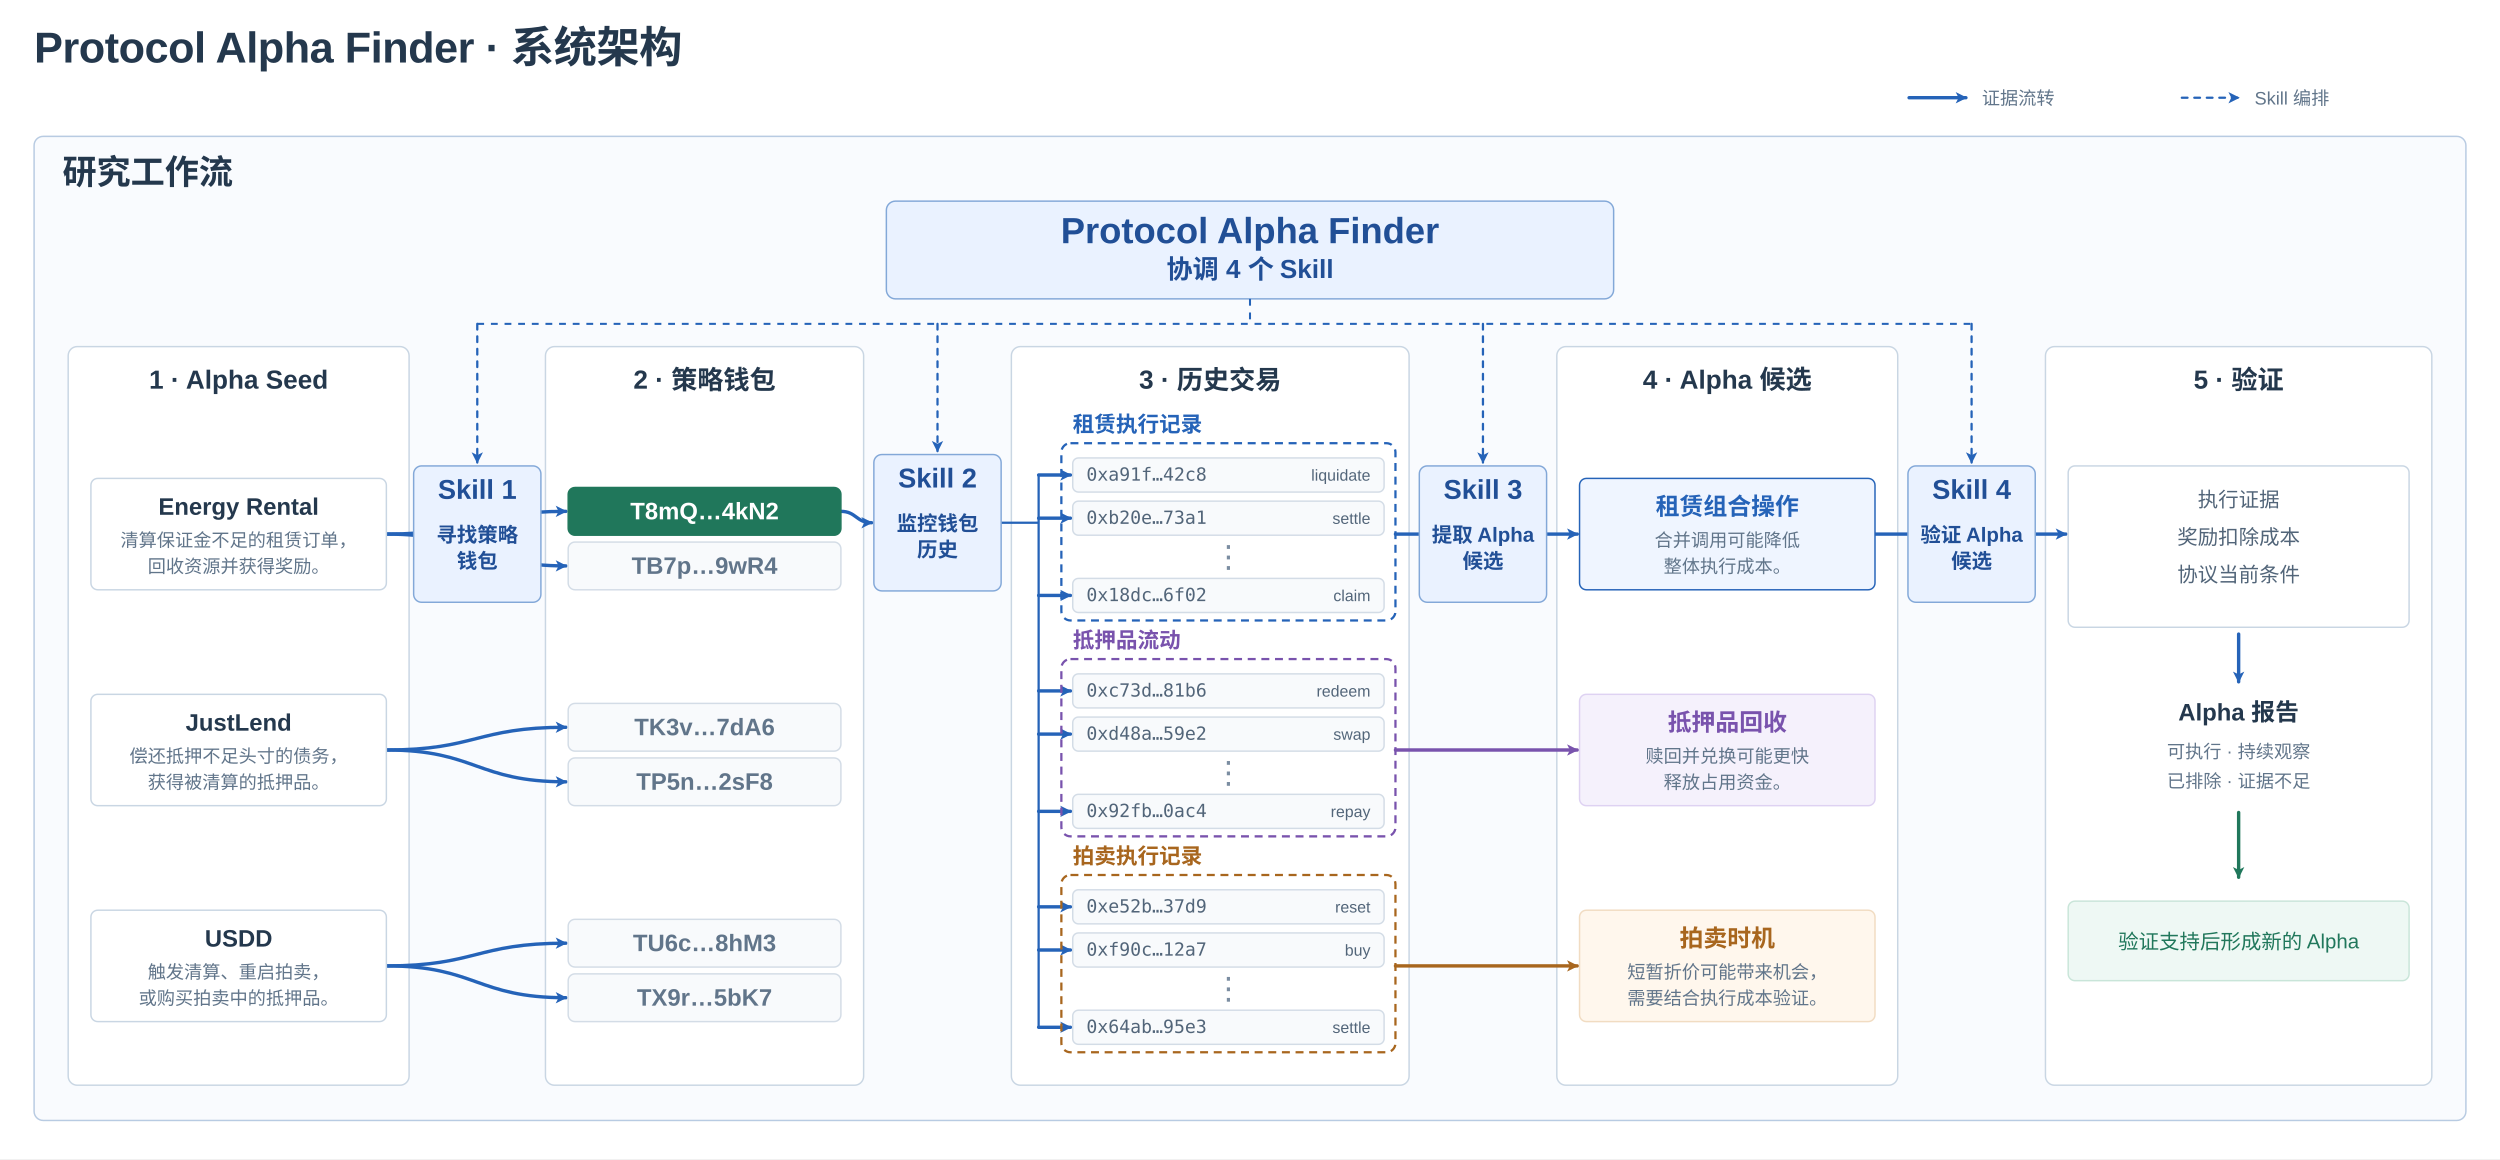
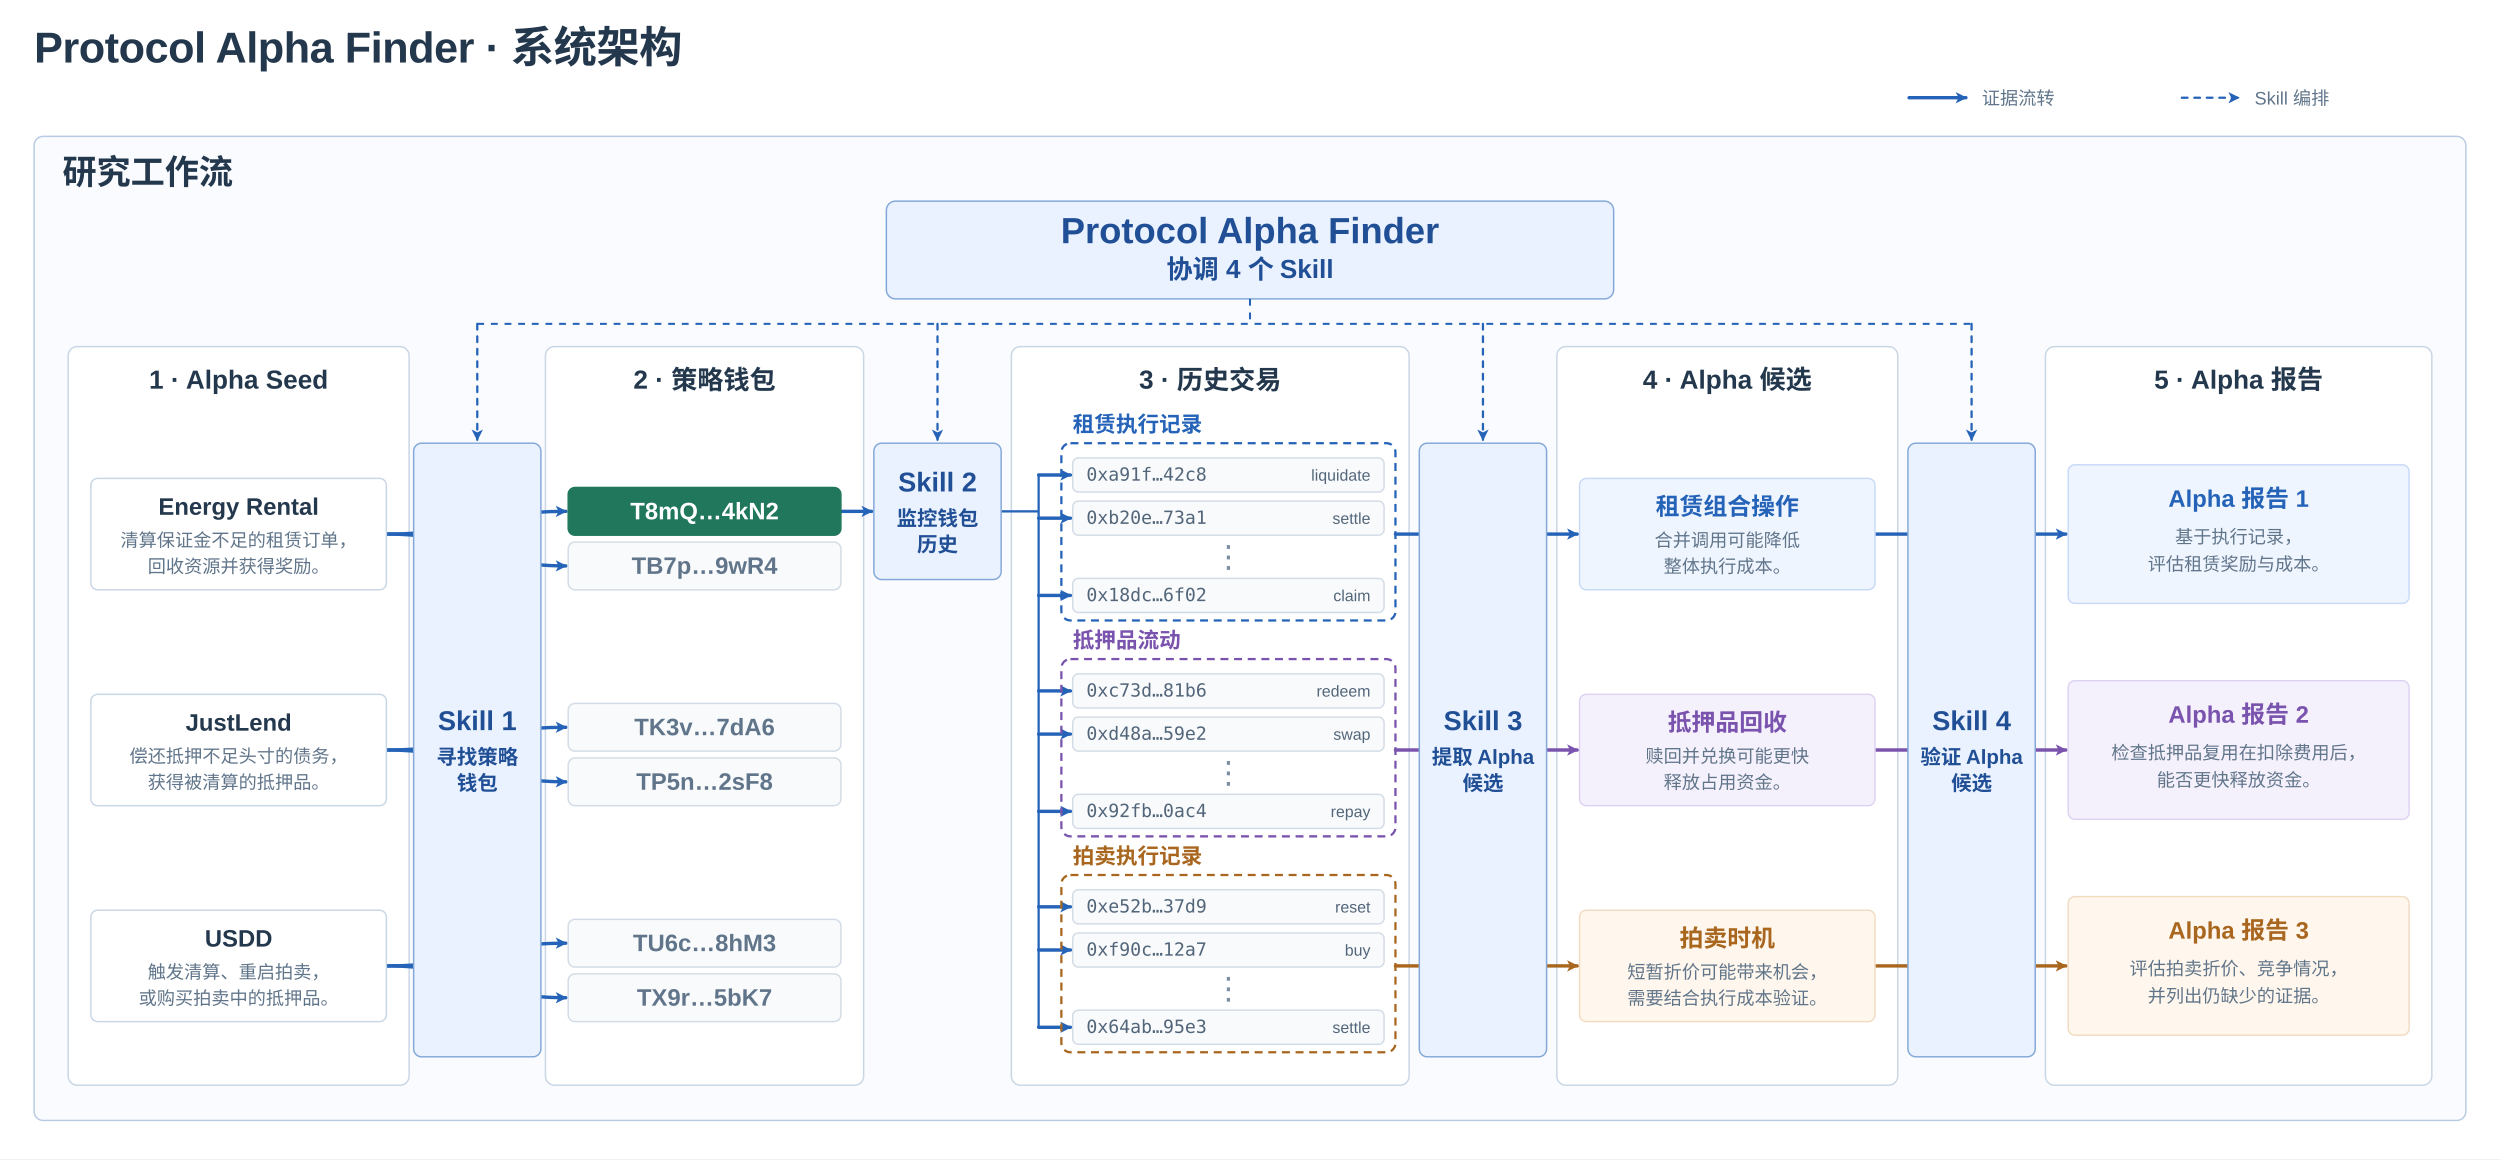
<svg xmlns="http://www.w3.org/2000/svg" width="2200" height="1020" viewBox="0 0 2200 1020" role="img" aria-labelledby="title desc" xml:lang="zh-CN">
  <defs>
    <marker id="a0" viewBox="0 0 10 10" refX="9" refY="5" markerWidth="10" markerHeight="10" markerUnits="userSpaceOnUse" orient="auto">
      <path d="M 0 0 L 10 5 L 0 10 L 2.5 5 Z" fill="#2563b8" />
    </marker>
    <marker id="a1" viewBox="0 0 10 10" refX="9" refY="5" markerWidth="10" markerHeight="10" markerUnits="userSpaceOnUse" orient="auto">
      <path d="M 0 0 L 10 5 L 0 10 L 2.5 5 Z" fill="#7953ad" />
    </marker>
    <marker id="a2" viewBox="0 0 10 10" refX="9" refY="5" markerWidth="10" markerHeight="10" markerUnits="userSpaceOnUse" orient="auto">
      <path d="M 0 0 L 10 5 L 0 10 L 2.5 5 Z" fill="#a8661e" />
    </marker>
    <marker id="a3" viewBox="0 0 10 10" refX="9" refY="5" markerWidth="10" markerHeight="10" markerUnits="userSpaceOnUse" orient="auto">
      <path d="M 0 0 L 10 5 L 0 10 L 2.5 5 Z" fill="#20775b" />
    </marker>
  </defs>
  <style>
text { font-family: Arial, 'PingFang SC', 'Microsoft YaHei', sans-serif; fill:#24384d; }
.title { font-size:38px; font-weight:700; letter-spacing:-.4px; }
.heading { font-size:23px; font-weight:650; }
.node { font-size:21px; font-weight:600; }
.body { font-size:18px; fill:#526579; }
.small { font-size:16px; fill:#61758a; }
.code { font-family:'SFMono-Regular',Consolas,monospace; font-size:16px; }
.label { font-size:14px; font-weight:650; letter-spacing:1px; fill:#61758a; }
</style>
  <rect x="0" y="0" width="2200" height="1020" rx="0" fill="#ffffff" stroke="none" stroke-width="1.3" />
  <style>
.workflow-title { font-size:30px; font-weight:700; }
.skill-title { font-size:24px; font-weight:700; }
.skill-phrase { font-size:18px; font-weight:700; }
.coordinator-title { font-size:32px; font-weight:700; }
.coordinator-description { font-size:23px; font-weight:700; }
.transaction-id { font-family:'SFMono-Regular',Consolas,monospace; font-size:16px; fill:#526579; }
.transaction-action { font-size:14px; fill:#526579; }
.transaction-ellipsis { font-size:27px; fill:#7b8da1; }
.group-label { font-size:19px; font-weight:700; }
</style>
  <text x="30" y="55" class="title" text-anchor="start">Protocol Alpha Finder · 系统架构</text>
  <path data-kind="legend-evidence" d="M 1680 86 C 1705.0 86 1705.0 86 1730 86" stroke="#2563b8" stroke-width="3" fill="none" stroke-linecap="round" marker-end="url(#a0)" />
  <text x="1744" y="92" class="small" text-anchor="start">证据流转</text>
  <path data-kind="legend-control" d="M 1920 86 C 1945.0 86 1945.0 86 1970 86" stroke="#2563b8" stroke-width="2" fill="none" stroke-linecap="round" marker-end="url(#a0)" stroke-dasharray="5 6" />
  <text x="1984" y="92" class="small" text-anchor="start">Skill 编排</text>
  <rect x="30" y="120" width="2140" height="866" rx="8" fill="#f9fbfe" stroke="#b8cbe2" stroke-width="1.3" />
  <text x="55" y="162" class="workflow-title" text-anchor="start">研究工作流</text>
  <rect x="780" y="177" width="640" height="86" rx="8" fill="#eaf2ff" stroke="#83a8d8" stroke-width="1.3" />
  <text x="1100" y="214" class="coordinator-title" text-anchor="middle" style="fill:#214f96">Protocol Alpha Finder</text>
  <text x="1100" y="245" class="coordinator-description" text-anchor="middle" style="fill:#214f96">协调 4 个 Skill</text>
  <path data-kind="coordination-bus" d="M 1100 263 V 285 M 420 285 H 1735" stroke="#2563b8" stroke-width="1.8" stroke-dasharray="6 6" fill="none" />
-   <path data-kind="skill-coordination" d="M 420 285 C 420 346.0 420 346.0 420 407" stroke="#2563b8" stroke-width="2" fill="none" stroke-linecap="round" marker-end="url(#a0)" stroke-dasharray="5 6" />
-   <path data-kind="skill-coordination" d="M 825 285 C 825 341.0 825 341.0 825 397" stroke="#2563b8" stroke-width="2" fill="none" stroke-linecap="round" marker-end="url(#a0)" stroke-dasharray="5 6" />
-   <path data-kind="skill-coordination" d="M 1305 285 C 1305 346.0 1305 346.0 1305 407" stroke="#2563b8" stroke-width="2" fill="none" stroke-linecap="round" marker-end="url(#a0)" stroke-dasharray="5 6" />
-   <path data-kind="skill-coordination" d="M 1735 285 C 1735 346.0 1735 346.0 1735 407" stroke="#2563b8" stroke-width="2" fill="none" stroke-linecap="round" marker-end="url(#a0)" stroke-dasharray="5 6" />
+   <path data-kind="skill-coordination" d="M 420 285 C 420 336.0 420 336.0 420 387.0" stroke="#2563b8" stroke-width="2" fill="none" stroke-linecap="round" marker-end="url(#a0)" stroke-dasharray="5 6" />
+   <path data-kind="skill-coordination" d="M 825 285 C 825 336.0 825 336.0 825 387.0" stroke="#2563b8" stroke-width="2" fill="none" stroke-linecap="round" marker-end="url(#a0)" stroke-dasharray="5 6" />
+   <path data-kind="skill-coordination" d="M 1305 285 C 1305 336.0 1305 336.0 1305 387.0" stroke="#2563b8" stroke-width="2" fill="none" stroke-linecap="round" marker-end="url(#a0)" stroke-dasharray="5 6" />
+   <path data-kind="skill-coordination" d="M 1735 285 C 1735 336.0 1735 336.0 1735 387.0" stroke="#2563b8" stroke-width="2" fill="none" stroke-linecap="round" marker-end="url(#a0)" stroke-dasharray="5 6" />
  <rect x="60" y="305" width="300" height="650" rx="8" fill="#ffffff" stroke="#c9d6e3" stroke-width="1.3" />
  <text x="210.0" y="342" class="heading" text-anchor="middle">1 · Alpha Seed</text>
  <rect x="480" y="305" width="280" height="650" rx="8" fill="#ffffff" stroke="#c9d6e3" stroke-width="1.3" />
  <text x="620.0" y="342" class="heading" text-anchor="middle">2 · 策略钱包</text>
  <rect x="890" y="305" width="350" height="650" rx="8" fill="#ffffff" stroke="#c9d6e3" stroke-width="1.3" />
  <text x="1065.0" y="342" class="heading" text-anchor="middle">3 · 历史交易</text>
  <rect x="1370" y="305" width="300" height="650" rx="8" fill="#ffffff" stroke="#c9d6e3" stroke-width="1.3" />
  <text x="1520.0" y="342" class="heading" text-anchor="middle">4 · Alpha 候选</text>
  <rect x="1800" y="305" width="340" height="650" rx="8" fill="#ffffff" stroke="#c9d6e3" stroke-width="1.3" />
-   <text x="1970.0" y="342" class="heading" text-anchor="middle">5 · 验证</text>
+   <text x="1970.0" y="342" class="heading" text-anchor="middle">5 · Alpha 报告</text>
  <path data-kind="seed-wallet" d="M 340 470 C 419.0 470 419.0 450 498 450" stroke="#2563b8" stroke-width="3" fill="none" stroke-linecap="round" marker-end="url(#a0)" />
  <path data-kind="seed-wallet" d="M 340 470 C 419.0 470 419.0 498 498 498" stroke="#2563b8" stroke-width="3" fill="none" stroke-linecap="round" marker-end="url(#a0)" />
  <path data-kind="seed-wallet" d="M 340 660 C 419.0 660 419.0 640 498 640" stroke="#2563b8" stroke-width="3" fill="none" stroke-linecap="round" marker-end="url(#a0)" />
  <path data-kind="seed-wallet" d="M 340 660 C 419.0 660 419.0 688 498 688" stroke="#2563b8" stroke-width="3" fill="none" stroke-linecap="round" marker-end="url(#a0)" />
  <path data-kind="seed-wallet" d="M 340 850 C 419.0 850 419.0 830 498 830" stroke="#2563b8" stroke-width="3" fill="none" stroke-linecap="round" marker-end="url(#a0)" />
  <path data-kind="seed-wallet" d="M 340 850 C 419.0 850 419.0 878 498 878" stroke="#2563b8" stroke-width="3" fill="none" stroke-linecap="round" marker-end="url(#a0)" />
-   <path data-kind="wallet-history" d="M 740 450 C 753.5 450 753.5 460 767 460" stroke="#2563b8" stroke-width="3" fill="none" stroke-linecap="round" marker-end="url(#a0)" />
-   <path data-kind="monitor-feed" d="M 881 460 H 914 M 914 418 V 904" stroke="#2563b8" stroke-width="2" fill="none" stroke-linecap="round" />
+   <path data-kind="wallet-history" d="M 740 450 H 767" stroke="#2563b8" stroke-width="3" fill="none" stroke-linecap="round" marker-end="url(#a0)" />
+   <path data-kind="monitor-feed" d="M 881 450 H 914 M 914 418 V 904" stroke="#2563b8" stroke-width="2" fill="none" stroke-linecap="round" />
  <path data-kind="monitored-transaction" d="M 914 418 C 928.0 418 928.0 418 942 418" stroke="#2563b8" stroke-width="3" fill="none" stroke-linecap="round" marker-end="url(#a0)" />
  <path data-kind="monitored-transaction" d="M 914 456 C 928.0 456 928.0 456 942 456" stroke="#2563b8" stroke-width="3" fill="none" stroke-linecap="round" marker-end="url(#a0)" />
  <path data-kind="monitored-transaction" d="M 914 524 C 928.0 524 928.0 524 942 524" stroke="#2563b8" stroke-width="3" fill="none" stroke-linecap="round" marker-end="url(#a0)" />
  <path data-kind="monitored-transaction" d="M 914 608 C 928.0 608 928.0 608 942 608" stroke="#2563b8" stroke-width="3" fill="none" stroke-linecap="round" marker-end="url(#a0)" />
  <path data-kind="monitored-transaction" d="M 914 646 C 928.0 646 928.0 646 942 646" stroke="#2563b8" stroke-width="3" fill="none" stroke-linecap="round" marker-end="url(#a0)" />
  <path data-kind="monitored-transaction" d="M 914 714 C 928.0 714 928.0 714 942 714" stroke="#2563b8" stroke-width="3" fill="none" stroke-linecap="round" marker-end="url(#a0)" />
  <path data-kind="monitored-transaction" d="M 914 798 C 928.0 798 928.0 798 942 798" stroke="#2563b8" stroke-width="3" fill="none" stroke-linecap="round" marker-end="url(#a0)" />
  <path data-kind="monitored-transaction" d="M 914 836 C 928.0 836 928.0 836 942 836" stroke="#2563b8" stroke-width="3" fill="none" stroke-linecap="round" marker-end="url(#a0)" />
  <path data-kind="monitored-transaction" d="M 914 904 C 928.0 904 928.0 904 942 904" stroke="#2563b8" stroke-width="3" fill="none" stroke-linecap="round" marker-end="url(#a0)" />
  <path data-kind="history-candidate" d="M 1228 470 C 1308.0 470 1308.0 470 1388 470" stroke="#2563b8" stroke-width="3" fill="none" stroke-linecap="round" marker-end="url(#a0)" />
  <path data-kind="history-candidate" d="M 1228 660 C 1308.0 660 1308.0 660 1388 660" stroke="#7953ad" stroke-width="3" fill="none" stroke-linecap="round" marker-end="url(#a1)" />
  <path data-kind="history-candidate" d="M 1228 850 C 1308.0 850 1308.0 850 1388 850" stroke="#a8661e" stroke-width="3" fill="none" stroke-linecap="round" marker-end="url(#a2)" />
-   <path data-kind="candidate-validation" d="M 1650 470 C 1734.0 470 1734.0 470 1818 470" stroke="#2563b8" stroke-width="3" fill="none" stroke-linecap="round" marker-end="url(#a0)" />
+   <path data-kind="candidate-report" d="M 1650 470 C 1734.0 470 1734.0 470 1818 470" stroke="#2563b8" stroke-width="3" fill="none" stroke-linecap="round" marker-end="url(#a0)" />
+   <path data-kind="candidate-report" d="M 1650 660 C 1734.0 660 1734.0 660 1818 660" stroke="#7953ad" stroke-width="3" fill="none" stroke-linecap="round" marker-end="url(#a1)" />
+   <path data-kind="candidate-report" d="M 1650 850 C 1734.0 850 1734.0 850 1818 850" stroke="#a8661e" stroke-width="3" fill="none" stroke-linecap="round" marker-end="url(#a2)" />
  <rect x="80" y="421" width="260" height="98" rx="6" fill="#ffffff" stroke="#c9d6e3" stroke-width="1.3" />
  <text x="210" y="453" class="node" text-anchor="middle">Energy Rental</text>
  <text x="210" y="481" class="small" text-anchor="middle">清算保证金不足的租赁订单，</text>
  <text x="210" y="504" class="small" text-anchor="middle">回收资源并获得奖励。</text>
  <rect data-kind="transaction-group" x="934" y="390" width="294" height="156" rx="8" fill="none" stroke="#2563b8" stroke-width="2" stroke-dasharray="7 5" />
  <text x="944" y="380" class="group-label" text-anchor="start" style="fill:#2563b8">租赁执行记录</text>
  <g data-kind="transaction-row">
    <rect x="944" y="403" width="274" height="30" rx="5" fill="#f8fafc" stroke="#d3dce6" stroke-width="1.3" />
    <text x="956" y="423" class="transaction-id" text-anchor="start">0xa91f…42c8</text>
    <text x="1206" y="423" class="transaction-action" text-anchor="end">liquidate</text>
  </g>
  <g data-kind="transaction-row">
    <rect x="944" y="441" width="274" height="30" rx="5" fill="#f8fafc" stroke="#d3dce6" stroke-width="1.3" />
    <text x="956" y="461" class="transaction-id" text-anchor="start">0xb20e…73a1</text>
    <text x="1206" y="461" class="transaction-action" text-anchor="end">settle</text>
  </g>
  <g data-kind="transaction-row">
    <rect x="944" y="509" width="274" height="30" rx="5" fill="#f8fafc" stroke="#d3dce6" stroke-width="1.3" />
    <text x="956" y="529" class="transaction-id" text-anchor="start">0x18dc…6f02</text>
    <text x="1206" y="529" class="transaction-action" text-anchor="end">claim</text>
  </g>
  <text x="1081" y="499" class="transaction-ellipsis" text-anchor="middle">⋮</text>
-   <rect x="1390" y="421" width="260" height="98" rx="6" fill="#eff5ff" stroke="#2563b8" stroke-width="1.3" />
+   <rect x="1390" y="421" width="260" height="98" rx="6" fill="#eff5ff" stroke="#c8daf8" stroke-width="1.3" />
  <text x="1520" y="453" class="node" text-anchor="middle" style="fill:#2563b8">租赁组合操作</text>
  <text x="1520" y="481" class="small" text-anchor="middle">合并调用可能降低</text>
  <text x="1520" y="504" class="small" text-anchor="middle">整体执行成本。</text>
+   <g data-kind="alpha-report">
+     <rect x="1820" y="409" width="300" height="122" rx="6" fill="#eff5ff" stroke="#c8daf8" stroke-width="1.3" />
+     <text x="1970" y="446" class="node" text-anchor="middle" style="fill:#2563b8">Alpha 报告 1</text>
+     <text x="1970" y="478" class="small" text-anchor="middle">基于执行记录，</text>
+     <text x="1970" y="502" class="small" text-anchor="middle">评估租赁奖励与成本。</text>
+   </g>
  <rect x="80" y="611" width="260" height="98" rx="6" fill="#ffffff" stroke="#c9d6e3" stroke-width="1.3" />
  <text x="210" y="643" class="node" text-anchor="middle">JustLend</text>
  <text x="210" y="671" class="small" text-anchor="middle">偿还抵押不足头寸的债务，</text>
  <text x="210" y="694" class="small" text-anchor="middle">获得被清算的抵押品。</text>
  <rect data-kind="transaction-group" x="934" y="580" width="294" height="156" rx="8" fill="none" stroke="#7953ad" stroke-width="2" stroke-dasharray="7 5" />
  <text x="944" y="570" class="group-label" text-anchor="start" style="fill:#7953ad">抵押品流动</text>
  <g data-kind="transaction-row">
    <rect x="944" y="593" width="274" height="30" rx="5" fill="#f8fafc" stroke="#d3dce6" stroke-width="1.3" />
    <text x="956" y="613" class="transaction-id" text-anchor="start">0xc73d…81b6</text>
    <text x="1206" y="613" class="transaction-action" text-anchor="end">redeem</text>
  </g>
  <g data-kind="transaction-row">
    <rect x="944" y="631" width="274" height="30" rx="5" fill="#f8fafc" stroke="#d3dce6" stroke-width="1.3" />
    <text x="956" y="651" class="transaction-id" text-anchor="start">0xd48a…59e2</text>
    <text x="1206" y="651" class="transaction-action" text-anchor="end">swap</text>
  </g>
  <g data-kind="transaction-row">
    <rect x="944" y="699" width="274" height="30" rx="5" fill="#f8fafc" stroke="#d3dce6" stroke-width="1.3" />
    <text x="956" y="719" class="transaction-id" text-anchor="start">0x92fb…0ac4</text>
    <text x="1206" y="719" class="transaction-action" text-anchor="end">repay</text>
  </g>
  <text x="1081" y="689" class="transaction-ellipsis" text-anchor="middle">⋮</text>
  <rect x="1390" y="611" width="260" height="98" rx="6" fill="#f5f1fc" stroke="#ded2f2" stroke-width="1.3" />
  <text x="1520" y="643" class="node" text-anchor="middle" style="fill:#7953ad">抵押品回收</text>
  <text x="1520" y="671" class="small" text-anchor="middle">赎回并兑换可能更快</text>
  <text x="1520" y="694" class="small" text-anchor="middle">释放占用资金。</text>
+   <g data-kind="alpha-report">
+     <rect x="1820" y="599" width="300" height="122" rx="6" fill="#f5f1fc" stroke="#ded2f2" stroke-width="1.3" />
+     <text x="1970" y="636" class="node" text-anchor="middle" style="fill:#7953ad">Alpha 报告 2</text>
+     <text x="1970" y="668" class="small" text-anchor="middle">检查抵押品复用在扣除费用后，</text>
+     <text x="1970" y="692" class="small" text-anchor="middle">能否更快释放资金。</text>
+   </g>
  <rect x="80" y="801" width="260" height="98" rx="6" fill="#ffffff" stroke="#c9d6e3" stroke-width="1.3" />
  <text x="210" y="833" class="node" text-anchor="middle">USDD</text>
  <text x="210" y="861" class="small" text-anchor="middle">触发清算、重启拍卖，</text>
  <text x="210" y="884" class="small" text-anchor="middle">或购买拍卖中的抵押品。</text>
  <rect data-kind="transaction-group" x="934" y="770" width="294" height="156" rx="8" fill="none" stroke="#a8661e" stroke-width="2" stroke-dasharray="7 5" />
  <text x="944" y="760" class="group-label" text-anchor="start" style="fill:#a8661e">拍卖执行记录</text>
  <g data-kind="transaction-row">
    <rect x="944" y="783" width="274" height="30" rx="5" fill="#f8fafc" stroke="#d3dce6" stroke-width="1.3" />
    <text x="956" y="803" class="transaction-id" text-anchor="start">0xe52b…37d9</text>
    <text x="1206" y="803" class="transaction-action" text-anchor="end">reset</text>
  </g>
  <g data-kind="transaction-row">
    <rect x="944" y="821" width="274" height="30" rx="5" fill="#f8fafc" stroke="#d3dce6" stroke-width="1.3" />
    <text x="956" y="841" class="transaction-id" text-anchor="start">0xf90c…12a7</text>
    <text x="1206" y="841" class="transaction-action" text-anchor="end">buy</text>
  </g>
  <g data-kind="transaction-row">
    <rect x="944" y="889" width="274" height="30" rx="5" fill="#f8fafc" stroke="#d3dce6" stroke-width="1.3" />
    <text x="956" y="909" class="transaction-id" text-anchor="start">0x64ab…95e3</text>
    <text x="1206" y="909" class="transaction-action" text-anchor="end">settle</text>
  </g>
  <text x="1081" y="879" class="transaction-ellipsis" text-anchor="middle">⋮</text>
  <rect x="1390" y="801" width="260" height="98" rx="6" fill="#fff7ed" stroke="#f1dcc2" stroke-width="1.3" />
  <text x="1520" y="833" class="node" text-anchor="middle" style="fill:#a8661e">拍卖时机</text>
  <text x="1520" y="861" class="small" text-anchor="middle">短暂折价可能带来机会，</text>
  <text x="1520" y="884" class="small" text-anchor="middle">需要结合执行成本验证。</text>
+   <g data-kind="alpha-report">
+     <rect x="1820" y="789" width="300" height="122" rx="6" fill="#fff7ed" stroke="#f1dcc2" stroke-width="1.3" />
+     <text x="1970" y="826" class="node" text-anchor="middle" style="fill:#a8661e">Alpha 报告 3</text>
+     <text x="1970" y="858" class="small" text-anchor="middle">评估拍卖折价、竞争情况，</text>
+     <text x="1970" y="882" class="small" text-anchor="middle">并列出仍缺少的证据。</text>
+   </g>
  <rect x="500" y="429" width="240" height="42" rx="6" fill="#20775b" stroke="#20775b" stroke-width="1.3" />
  <text x="620" y="457" class="node" text-anchor="middle" style="fill:#ffffff">T8mQ…4kN2</text>
  <rect x="500" y="477" width="240" height="42" rx="6" fill="#f8fafc" stroke="#d3dce6" stroke-width="1.3" />
  <text x="620" y="505" class="node" text-anchor="middle" style="fill:#61758a">TB7p…9wR4</text>
  <rect x="500" y="619" width="240" height="42" rx="6" fill="#f8fafc" stroke="#d3dce6" stroke-width="1.3" />
  <text x="620" y="647" class="node" text-anchor="middle" style="fill:#61758a">TK3v…7dA6</text>
  <rect x="500" y="667" width="240" height="42" rx="6" fill="#f8fafc" stroke="#d3dce6" stroke-width="1.3" />
  <text x="620" y="695" class="node" text-anchor="middle" style="fill:#61758a">TP5n…2sF8</text>
  <rect x="500" y="809" width="240" height="42" rx="6" fill="#f8fafc" stroke="#d3dce6" stroke-width="1.3" />
  <text x="620" y="837" class="node" text-anchor="middle" style="fill:#61758a">TU6c…8hM3</text>
  <rect x="500" y="857" width="240" height="42" rx="6" fill="#f8fafc" stroke="#d3dce6" stroke-width="1.3" />
  <text x="620" y="885" class="node" text-anchor="middle" style="fill:#61758a">TX9r…5bK7</text>
  <g data-kind="skill-badge">
-     <rect x="364" y="410" width="112" height="120" rx="7" fill="#eaf2ff" stroke="#83a8d8" stroke-width="1.3" />
-     <text x="420" y="439" class="skill-title" text-anchor="middle" style="fill:#214f96">Skill 1</text>
-     <text x="420" y="477" class="skill-phrase" text-anchor="middle" style="fill:#214f96">寻找策略</text>
-     <text x="420" y="500" class="skill-phrase" text-anchor="middle" style="fill:#214f96">钱包</text>
-   </g>
-   <g data-kind="skill-badge">
-     <rect x="769" y="400" width="112" height="120" rx="7" fill="#eaf2ff" stroke="#83a8d8" stroke-width="1.3" />
-     <text x="825" y="429" class="skill-title" text-anchor="middle" style="fill:#214f96">Skill 2</text>
-     <text x="825" y="467" class="skill-phrase" text-anchor="middle" style="fill:#214f96">监控钱包</text>
-     <text x="825" y="490" class="skill-phrase" text-anchor="middle" style="fill:#214f96">历史</text>
-   </g>
-   <g data-kind="skill-badge">
-     <rect x="1249" y="410" width="112" height="120" rx="7" fill="#eaf2ff" stroke="#83a8d8" stroke-width="1.3" />
-     <text x="1305" y="439" class="skill-title" text-anchor="middle" style="fill:#214f96">Skill 3</text>
-     <text x="1305" y="477" class="skill-phrase" text-anchor="middle" style="fill:#214f96">提取 Alpha</text>
-     <text x="1305" y="500" class="skill-phrase" text-anchor="middle" style="fill:#214f96">候选</text>
-   </g>
-   <g data-kind="skill-badge">
-     <rect x="1679" y="410" width="112" height="120" rx="7" fill="#eaf2ff" stroke="#83a8d8" stroke-width="1.3" />
-     <text x="1735" y="439" class="skill-title" text-anchor="middle" style="fill:#214f96">Skill 4</text>
-     <text x="1735" y="477" class="skill-phrase" text-anchor="middle" style="fill:#214f96">验证 Alpha</text>
-     <text x="1735" y="500" class="skill-phrase" text-anchor="middle" style="fill:#214f96">候选</text>
-   </g>
-   <rect x="1820" y="410" width="300" height="142" rx="6" fill="#ffffff" stroke="#c9d6e3" stroke-width="1.3" />
-   <text x="1970" y="446" class="body" text-anchor="middle">执行证据</text>
-   <text x="1970" y="479" class="body" text-anchor="middle">奖励扣除成本</text>
-   <text x="1970" y="512" class="body" text-anchor="middle">协议当前条件</text>
-   <path data-kind="validation-report" d="M 1970 558 C 1970 579.0 1970 579.0 1970 600" stroke="#2563b8" stroke-width="3" fill="none" stroke-linecap="round" marker-end="url(#a0)" />
-   <text x="1970" y="634" class="node" text-anchor="middle">Alpha 报告</text>
-   <text x="1970" y="667" class="small" text-anchor="middle">可执行 · 持续观察</text>
-   <text x="1970" y="693" class="small" text-anchor="middle">已排除 · 证据不足</text>
-   <path data-kind="report-new-alpha" d="M 1970 715 C 1970 743.5 1970 743.5 1970 772" stroke="#20775b" stroke-width="3" fill="none" stroke-linecap="round" marker-end="url(#a3)" />
-   <rect x="1820" y="793" width="300" height="70" rx="6" fill="#eef8f4" stroke="#c9e5d9" stroke-width="1.3" />
-   <text x="1970" y="835" class="body" text-anchor="middle" style="fill:#20775b">验证支持后形成新的 Alpha</text>
+     <rect x="364" y="390.0" width="112" height="540" rx="7" fill="#eaf2ff" stroke="#83a8d8" stroke-width="1.3" />
+     <text x="420" y="642.5" class="skill-title" text-anchor="middle" style="fill:#214f96">Skill 1</text>
+     <text x="420" y="672.5" class="skill-phrase" text-anchor="middle" style="fill:#214f96">寻找策略</text>
+     <text x="420" y="695.5" class="skill-phrase" text-anchor="middle" style="fill:#214f96">钱包</text>
+   </g>
+   <g data-kind="skill-badge">
+     <rect x="769" y="390.0" width="112" height="120" rx="7" fill="#eaf2ff" stroke="#83a8d8" stroke-width="1.3" />
+     <text x="825" y="432.5" class="skill-title" text-anchor="middle" style="fill:#214f96">Skill 2</text>
+     <text x="825" y="462.5" class="skill-phrase" text-anchor="middle" style="fill:#214f96">监控钱包</text>
+     <text x="825" y="485.5" class="skill-phrase" text-anchor="middle" style="fill:#214f96">历史</text>
+   </g>
+   <g data-kind="skill-badge">
+     <rect x="1249" y="390.0" width="112" height="540" rx="7" fill="#eaf2ff" stroke="#83a8d8" stroke-width="1.3" />
+     <text x="1305" y="642.5" class="skill-title" text-anchor="middle" style="fill:#214f96">Skill 3</text>
+     <text x="1305" y="672.5" class="skill-phrase" text-anchor="middle" style="fill:#214f96">提取 Alpha</text>
+     <text x="1305" y="695.5" class="skill-phrase" text-anchor="middle" style="fill:#214f96">候选</text>
+   </g>
+   <g data-kind="skill-badge">
+     <rect x="1679" y="390.0" width="112" height="540" rx="7" fill="#eaf2ff" stroke="#83a8d8" stroke-width="1.3" />
+     <text x="1735" y="642.5" class="skill-title" text-anchor="middle" style="fill:#214f96">Skill 4</text>
+     <text x="1735" y="672.5" class="skill-phrase" text-anchor="middle" style="fill:#214f96">验证 Alpha</text>
+     <text x="1735" y="695.5" class="skill-phrase" text-anchor="middle" style="fill:#214f96">候选</text>
+   </g>
</svg>
